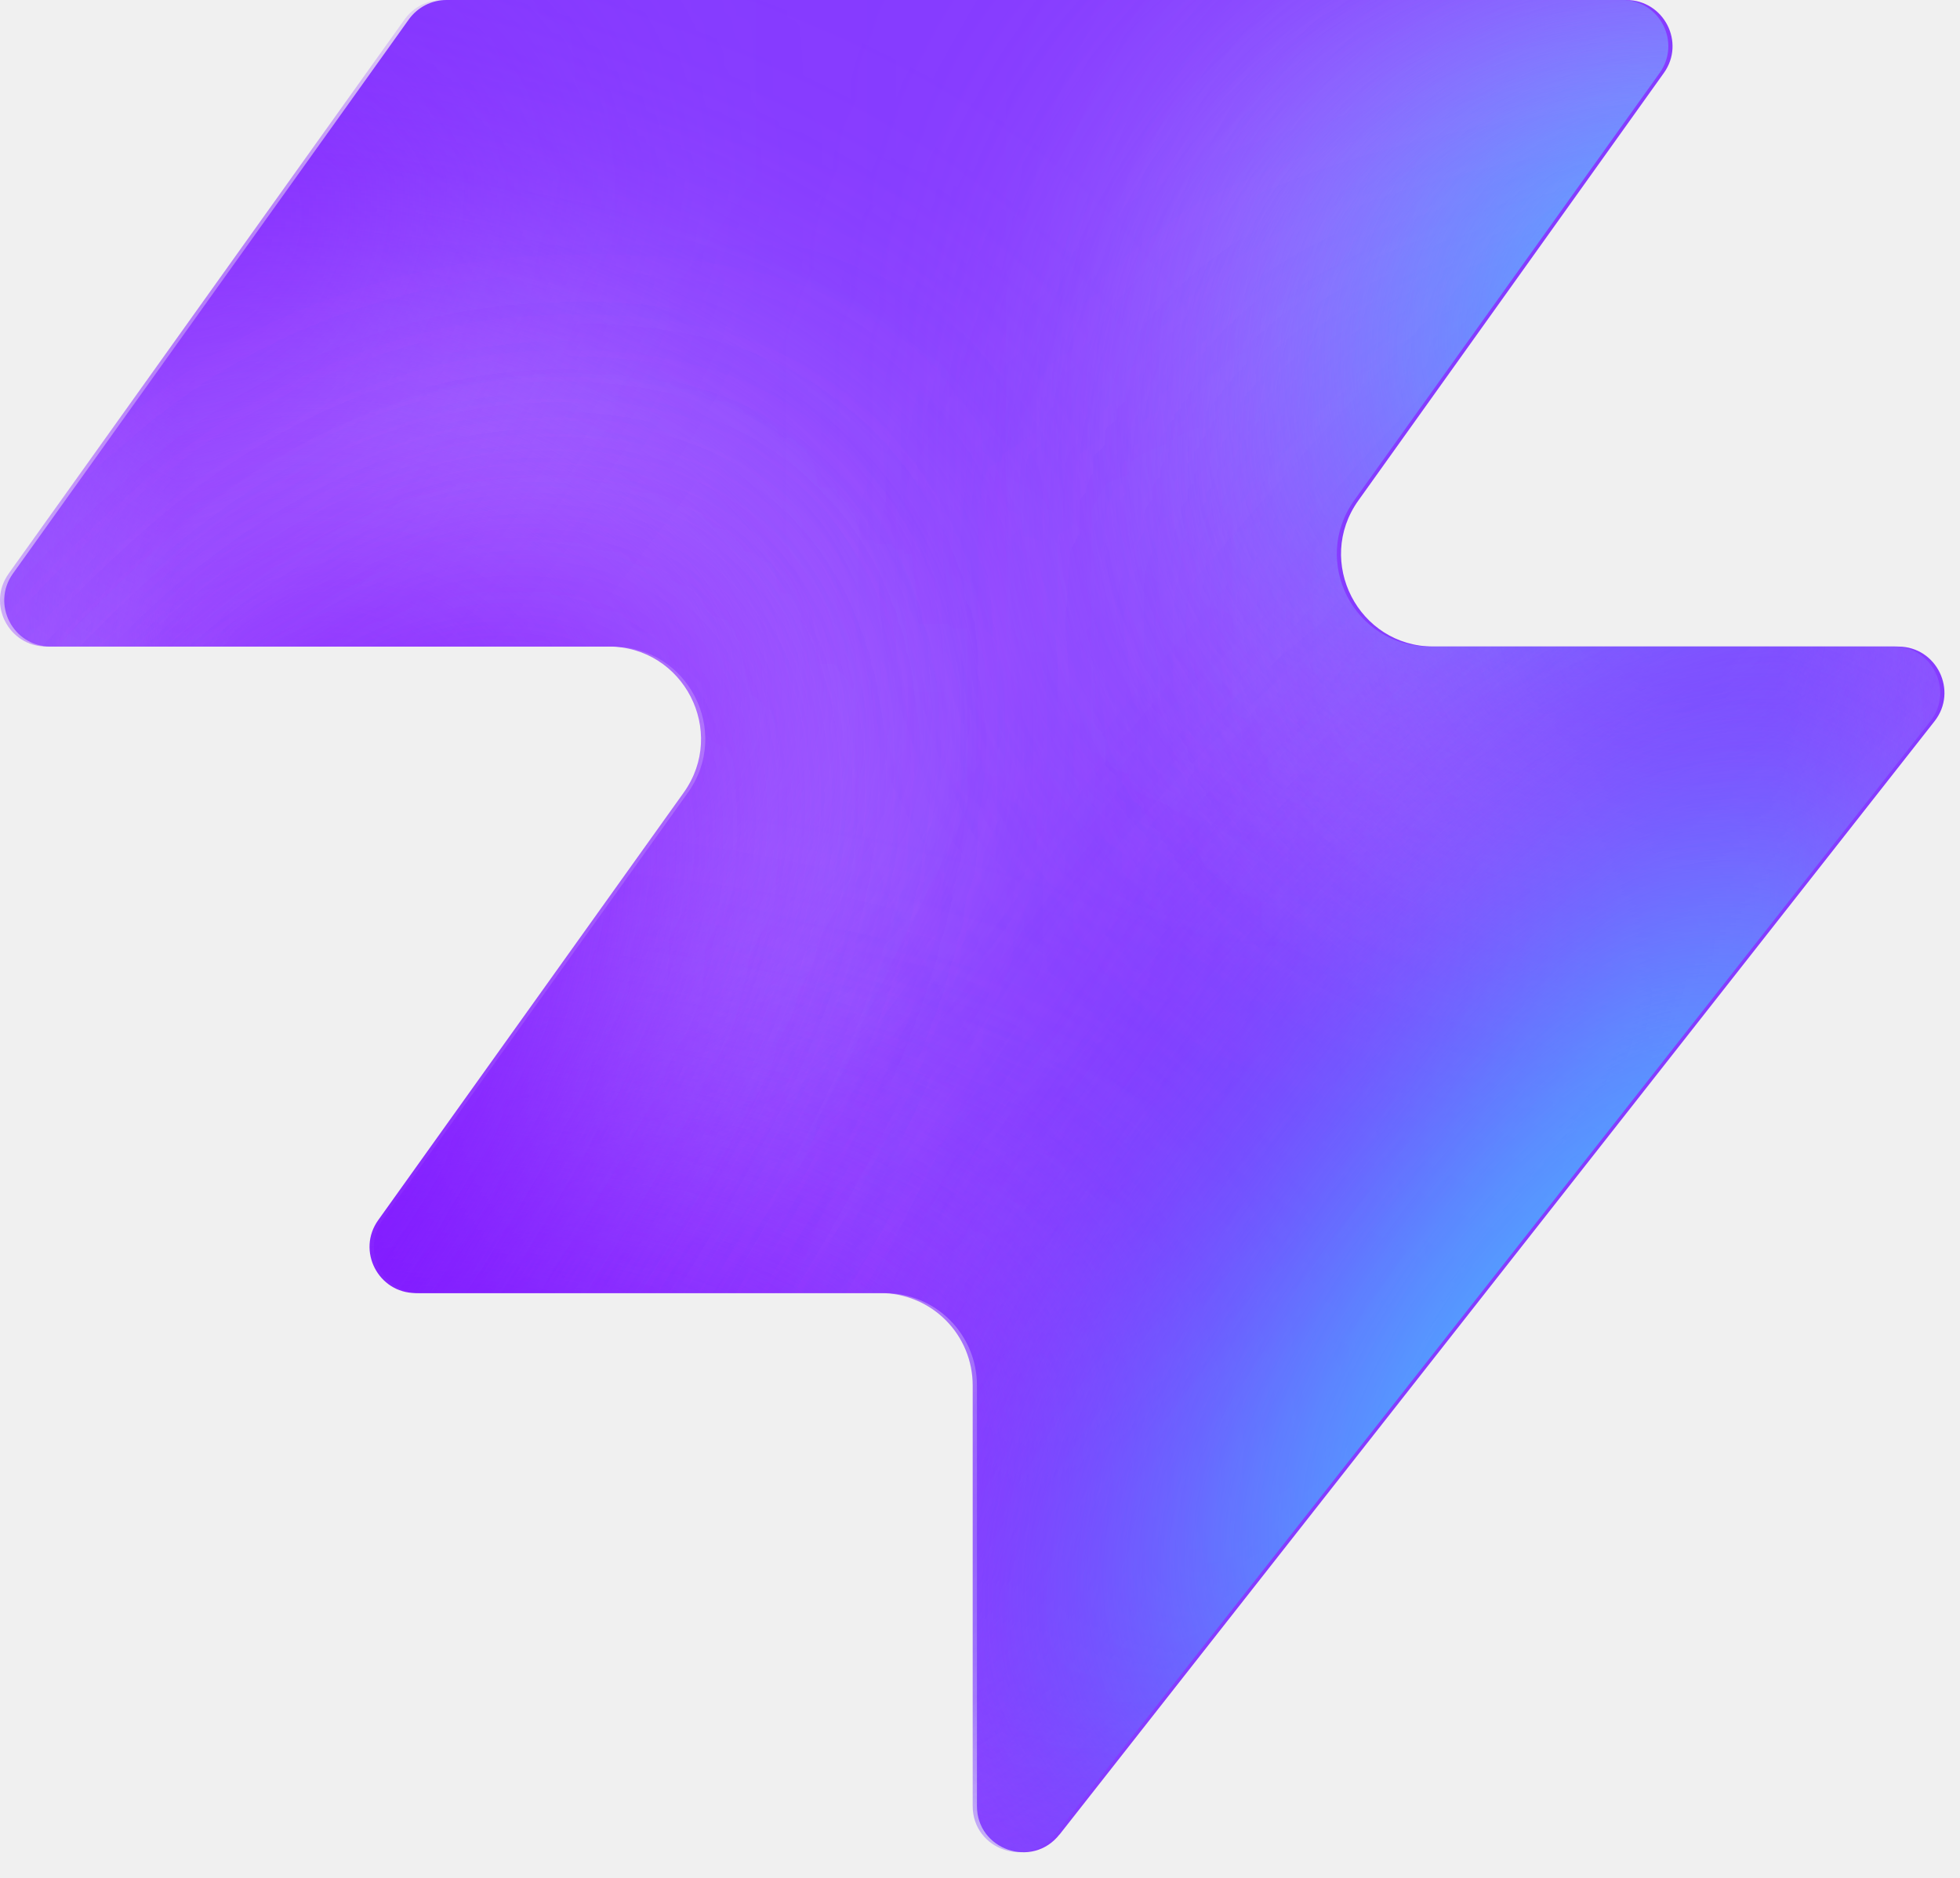
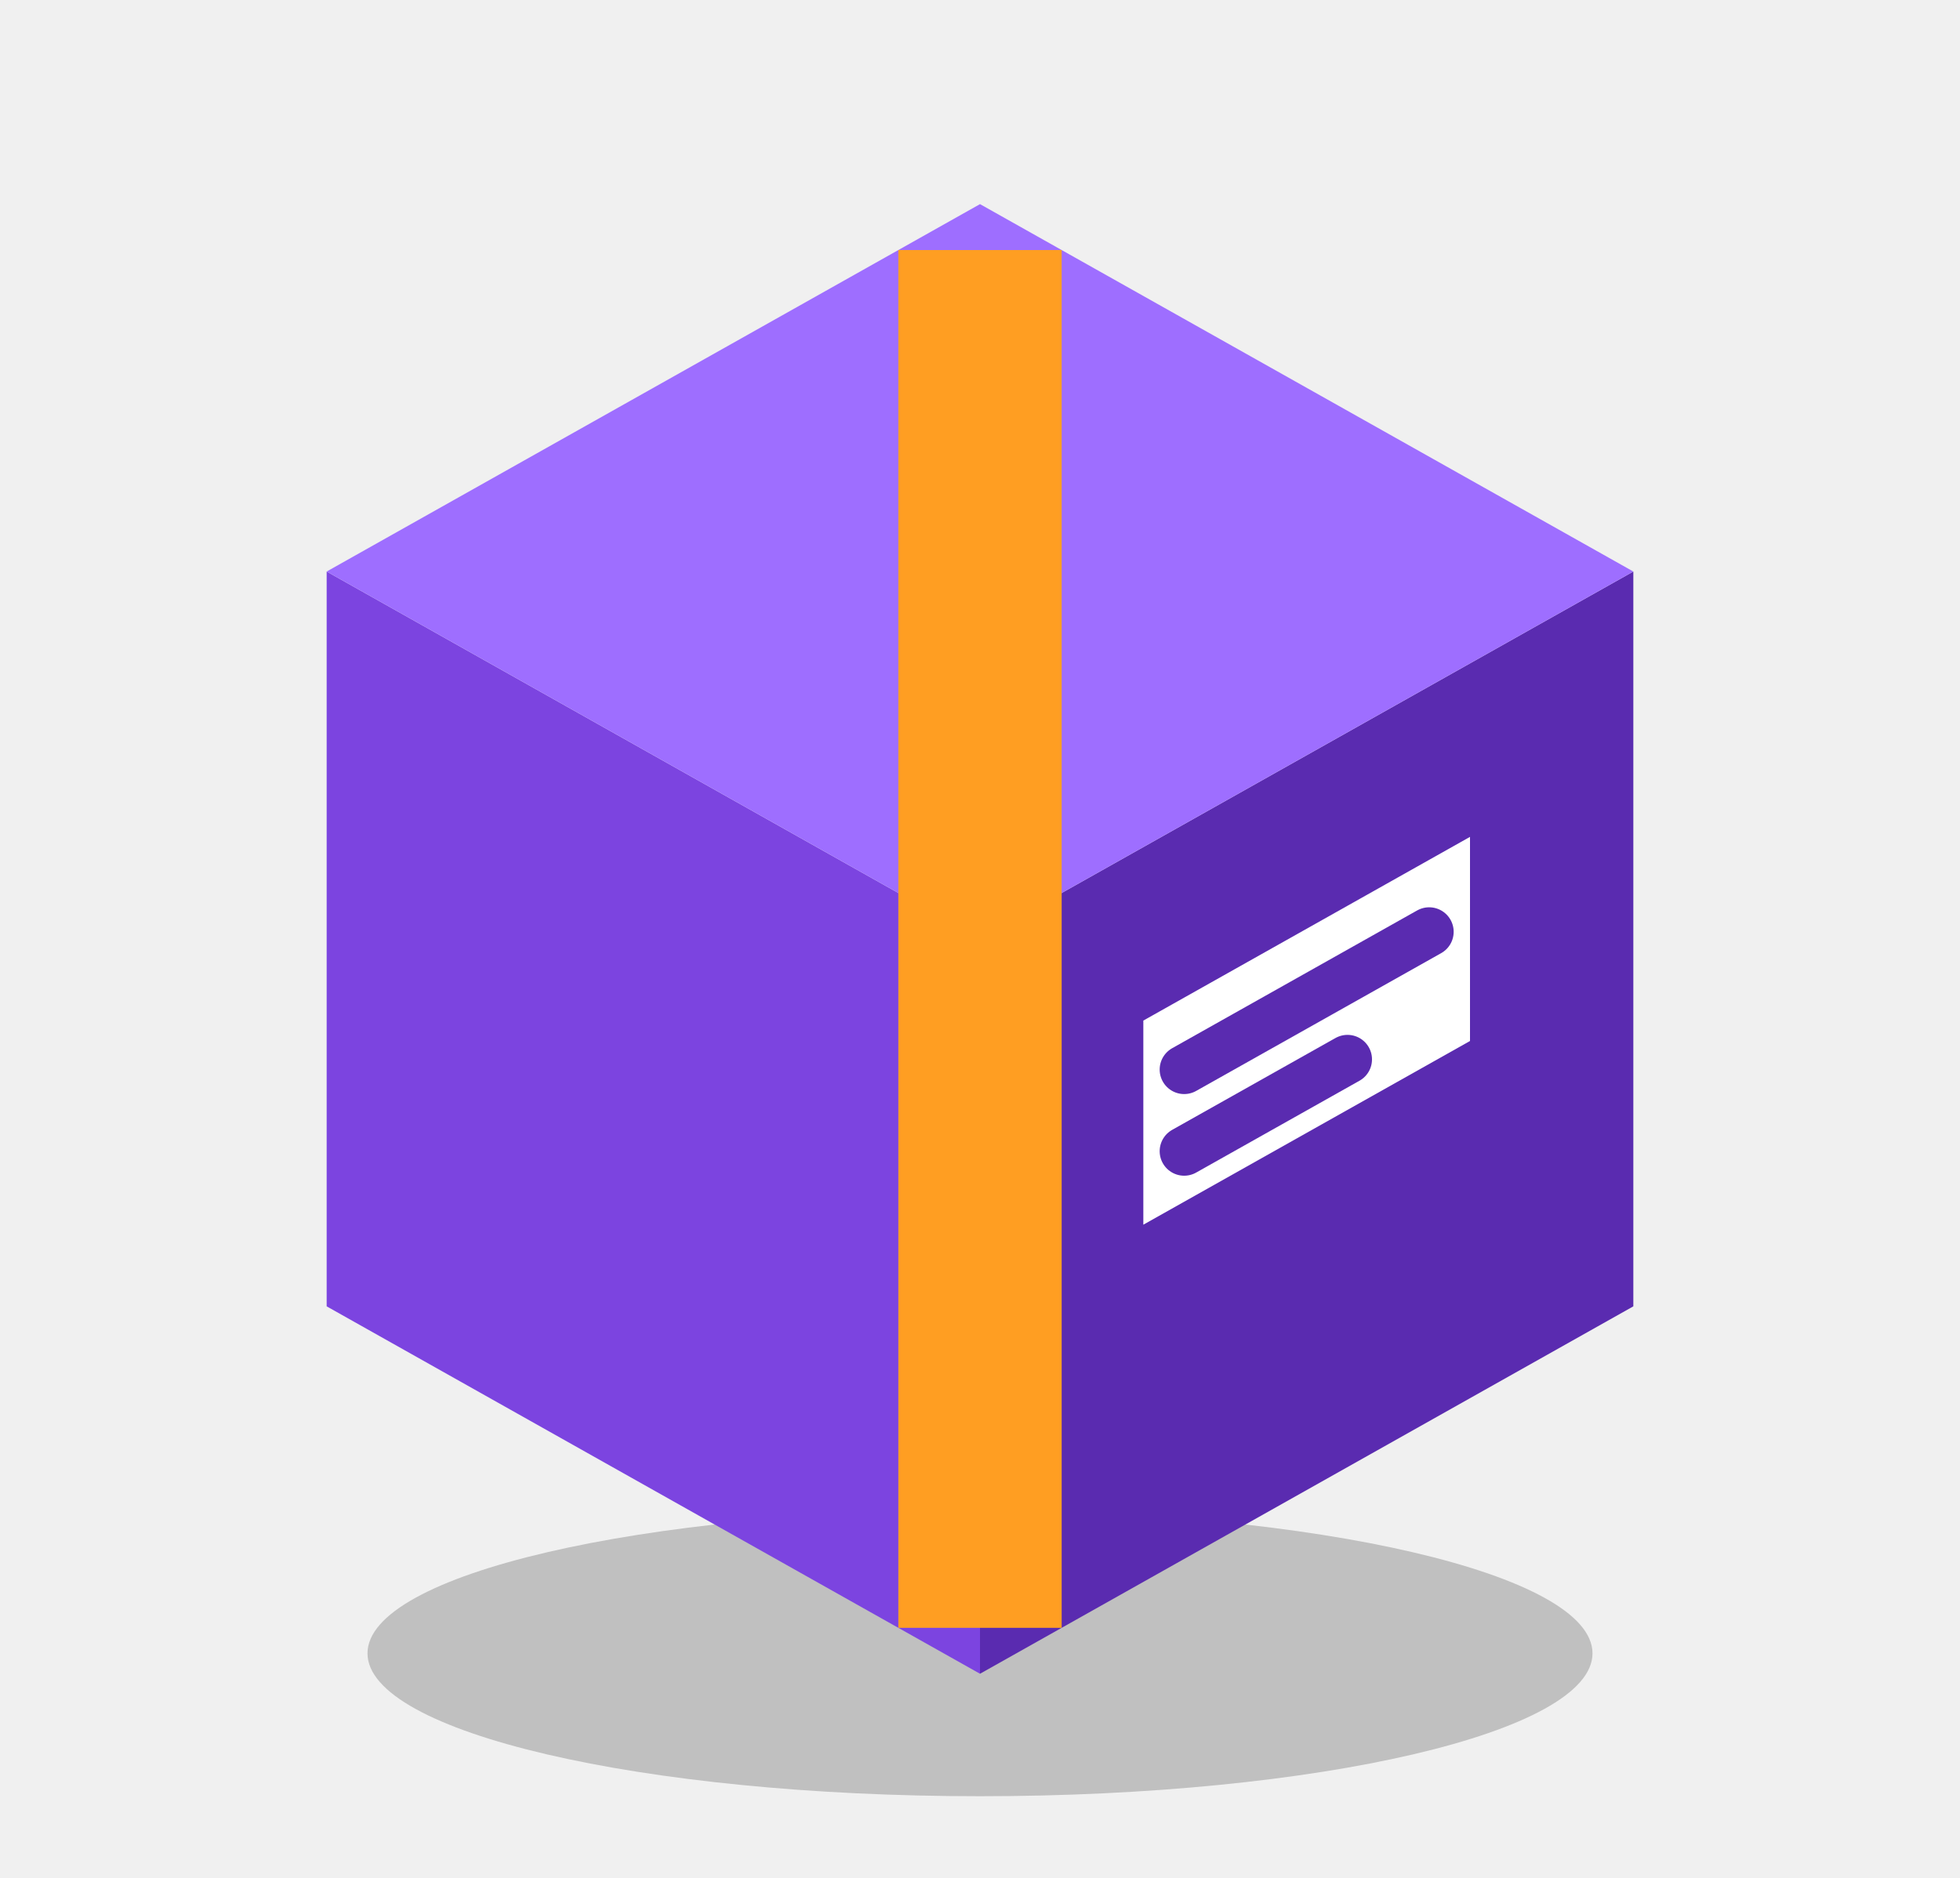
- <svg xmlns="http://www.w3.org/2000/svg" width="48" height="46" fill="none" viewBox="0 0 48 46">
-   <path fill="#863bff" d="M25.946 44.938c-.664.845-2.021.375-2.021-.698V33.937a2.26 2.26 0 0 0-2.262-2.262H10.287c-.92 0-1.456-1.04-.92-1.788l7.48-10.471c1.07-1.497 0-3.578-1.842-3.578H1.237c-.92 0-1.456-1.04-.92-1.788L10.013.474c.214-.297.556-.474.92-.474h28.894c.92 0 1.456 1.04.92 1.788l-7.48 10.471c-1.07 1.498 0 3.579 1.842 3.579h11.377c.943 0 1.473 1.088.89 1.83L25.947 44.94z" style="fill:#863bff;fill:color(display-p3 .525 .23 1);fill-opacity:1" />
-   <mask id="a" width="48" height="46" x="0" y="0" maskUnits="userSpaceOnUse" style="mask-type:alpha">
-     <path fill="#000" d="M25.842 44.938c-.664.844-2.021.375-2.021-.698V33.937a2.26 2.26 0 0 0-2.262-2.262H10.183c-.92 0-1.456-1.04-.92-1.788l7.48-10.471c1.07-1.498 0-3.579-1.842-3.579H1.133c-.92 0-1.456-1.04-.92-1.787L9.91.473c.214-.297.556-.474.92-.474h28.894c.92 0 1.456 1.04.92 1.788l-7.48 10.471c-1.07 1.498 0 3.578 1.842 3.578h11.377c.943 0 1.473 1.088.89 1.832L25.843 44.94z" style="fill:#000;fill-opacity:1" />
-   </mask>
-   <g mask="url(#a)">
-     <g filter="url(#b)">
-       <ellipse cx="5.508" cy="14.704" fill="#ede6ff" rx="5.508" ry="14.704" style="fill:#ede6ff;fill:color(display-p3 .927 .903 1);fill-opacity:1" transform="matrix(.00324 1 1 -.00324 -4.47 31.516)" />
-     </g>
-     <g filter="url(#c)">
-       <ellipse cx="10.399" cy="29.851" fill="#ede6ff" rx="10.399" ry="29.851" style="fill:#ede6ff;fill:color(display-p3 .927 .903 1);fill-opacity:1" transform="matrix(.00324 1 1 -.00324 -39.328 7.883)" />
-     </g>
-     <g filter="url(#d)">
-       <ellipse cx="5.508" cy="30.487" fill="#7e14ff" rx="5.508" ry="30.487" style="fill:#7e14ff;fill:color(display-p3 .492 .077 1);fill-opacity:1" transform="rotate(89.814 -25.913 -14.639)scale(1 -1)" />
-     </g>
-     <g filter="url(#e)">
-       <ellipse cx="5.508" cy="30.599" fill="#7e14ff" rx="5.508" ry="30.599" style="fill:#7e14ff;fill:color(display-p3 .492 .077 1);fill-opacity:1" transform="rotate(89.814 -32.644 -3.334)scale(1 -1)" />
-     </g>
-     <g filter="url(#f)">
-       <ellipse cx="5.508" cy="30.599" fill="#7e14ff" rx="5.508" ry="30.599" style="fill:#7e14ff;fill:color(display-p3 .492 .077 1);fill-opacity:1" transform="matrix(.00324 1 1 -.00324 -34.34 30.47)" />
-     </g>
-     <g filter="url(#g)">
-       <ellipse cx="14.072" cy="22.078" fill="#ede6ff" rx="14.072" ry="22.078" style="fill:#ede6ff;fill:color(display-p3 .927 .903 1);fill-opacity:1" transform="rotate(93.35 24.506 48.493)scale(-1 1)" />
-     </g>
-     <g filter="url(#h)">
-       <ellipse cx="3.47" cy="21.501" fill="#7e14ff" rx="3.47" ry="21.501" style="fill:#7e14ff;fill:color(display-p3 .492 .077 1);fill-opacity:1" transform="rotate(89.009 28.708 47.59)scale(-1 1)" />
-     </g>
-     <g filter="url(#i)">
-       <ellipse cx="3.47" cy="21.501" fill="#7e14ff" rx="3.47" ry="21.501" style="fill:#7e14ff;fill:color(display-p3 .492 .077 1);fill-opacity:1" transform="rotate(89.009 28.708 47.59)scale(-1 1)" />
-     </g>
-     <g filter="url(#j)">
-       <ellipse cx=".387" cy="8.972" fill="#7e14ff" rx="4.407" ry="29.108" style="fill:#7e14ff;fill:color(display-p3 .492 .077 1);fill-opacity:1" transform="rotate(39.51 .387 8.972)" />
-     </g>
-     <g filter="url(#k)">
-       <ellipse cx="47.523" cy="-6.092" fill="#7e14ff" rx="4.407" ry="29.108" style="fill:#7e14ff;fill:color(display-p3 .492 .077 1);fill-opacity:1" transform="rotate(37.892 47.523 -6.092)" />
-     </g>
-     <g filter="url(#l)">
-       <ellipse cx="41.412" cy="6.333" fill="#47bfff" rx="5.971" ry="9.665" style="fill:#47bfff;fill:color(display-p3 .28 .748 1);fill-opacity:1" transform="rotate(37.892 41.412 6.333)" />
-     </g>
-     <g filter="url(#m)">
-       <ellipse cx="-1.879" cy="38.332" fill="#7e14ff" rx="4.407" ry="29.108" style="fill:#7e14ff;fill:color(display-p3 .492 .077 1);fill-opacity:1" transform="rotate(37.892 -1.88 38.332)" />
-     </g>
-     <g filter="url(#n)">
-       <ellipse cx="-1.879" cy="38.332" fill="#7e14ff" rx="4.407" ry="29.108" style="fill:#7e14ff;fill:color(display-p3 .492 .077 1);fill-opacity:1" transform="rotate(37.892 -1.88 38.332)" />
-     </g>
-     <g filter="url(#o)">
-       <ellipse cx="35.651" cy="29.907" fill="#7e14ff" rx="4.407" ry="29.108" style="fill:#7e14ff;fill:color(display-p3 .492 .077 1);fill-opacity:1" transform="rotate(37.892 35.651 29.907)" />
-     </g>
-     <g filter="url(#p)">
-       <ellipse cx="38.418" cy="32.4" fill="#47bfff" rx="5.971" ry="15.297" style="fill:#47bfff;fill:color(display-p3 .28 .748 1);fill-opacity:1" transform="rotate(37.892 38.418 32.4)" />
-     </g>
-   </g>
-   <defs>
-     <filter id="b" width="60.045" height="41.654" x="-19.77" y="16.149" color-interpolation-filters="sRGB" filterUnits="userSpaceOnUse">
-       <feFlood flood-opacity="0" result="BackgroundImageFix" />
-       <feBlend in="SourceGraphic" in2="BackgroundImageFix" result="shape" />
-       <feGaussianBlur result="effect1_foregroundBlur_2002_17158" stdDeviation="7.659" />
-     </filter>
-     <filter id="c" width="90.34" height="51.437" x="-54.613" y="-7.533" color-interpolation-filters="sRGB" filterUnits="userSpaceOnUse">
-       <feFlood flood-opacity="0" result="BackgroundImageFix" />
-       <feBlend in="SourceGraphic" in2="BackgroundImageFix" result="shape" />
-       <feGaussianBlur result="effect1_foregroundBlur_2002_17158" stdDeviation="7.659" />
-     </filter>
-     <filter id="d" width="79.355" height="29.4" x="-49.64" y="2.03" color-interpolation-filters="sRGB" filterUnits="userSpaceOnUse">
-       <feFlood flood-opacity="0" result="BackgroundImageFix" />
-       <feBlend in="SourceGraphic" in2="BackgroundImageFix" result="shape" />
-       <feGaussianBlur result="effect1_foregroundBlur_2002_17158" stdDeviation="4.596" />
-     </filter>
-     <filter id="e" width="79.579" height="29.4" x="-45.045" y="20.029" color-interpolation-filters="sRGB" filterUnits="userSpaceOnUse">
-       <feFlood flood-opacity="0" result="BackgroundImageFix" />
-       <feBlend in="SourceGraphic" in2="BackgroundImageFix" result="shape" />
-       <feGaussianBlur result="effect1_foregroundBlur_2002_17158" stdDeviation="4.596" />
-     </filter>
-     <filter id="f" width="79.579" height="29.4" x="-43.513" y="21.178" color-interpolation-filters="sRGB" filterUnits="userSpaceOnUse">
-       <feFlood flood-opacity="0" result="BackgroundImageFix" />
-       <feBlend in="SourceGraphic" in2="BackgroundImageFix" result="shape" />
-       <feGaussianBlur result="effect1_foregroundBlur_2002_17158" stdDeviation="4.596" />
-     </filter>
-     <filter id="g" width="74.749" height="58.852" x="15.756" y="-17.901" color-interpolation-filters="sRGB" filterUnits="userSpaceOnUse">
-       <feFlood flood-opacity="0" result="BackgroundImageFix" />
-       <feBlend in="SourceGraphic" in2="BackgroundImageFix" result="shape" />
-       <feGaussianBlur result="effect1_foregroundBlur_2002_17158" stdDeviation="7.659" />
-     </filter>
-     <filter id="h" width="61.377" height="25.362" x="23.548" y="2.284" color-interpolation-filters="sRGB" filterUnits="userSpaceOnUse">
-       <feFlood flood-opacity="0" result="BackgroundImageFix" />
-       <feBlend in="SourceGraphic" in2="BackgroundImageFix" result="shape" />
-       <feGaussianBlur result="effect1_foregroundBlur_2002_17158" stdDeviation="4.596" />
-     </filter>
-     <filter id="i" width="61.377" height="25.362" x="23.548" y="2.284" color-interpolation-filters="sRGB" filterUnits="userSpaceOnUse">
-       <feFlood flood-opacity="0" result="BackgroundImageFix" />
-       <feBlend in="SourceGraphic" in2="BackgroundImageFix" result="shape" />
-       <feGaussianBlur result="effect1_foregroundBlur_2002_17158" stdDeviation="4.596" />
-     </filter>
-     <filter id="j" width="56.045" height="63.649" x="-27.636" y="-22.853" color-interpolation-filters="sRGB" filterUnits="userSpaceOnUse">
-       <feFlood flood-opacity="0" result="BackgroundImageFix" />
-       <feBlend in="SourceGraphic" in2="BackgroundImageFix" result="shape" />
-       <feGaussianBlur result="effect1_foregroundBlur_2002_17158" stdDeviation="4.596" />
-     </filter>
-     <filter id="k" width="54.814" height="64.646" x="20.116" y="-38.415" color-interpolation-filters="sRGB" filterUnits="userSpaceOnUse">
-       <feFlood flood-opacity="0" result="BackgroundImageFix" />
-       <feBlend in="SourceGraphic" in2="BackgroundImageFix" result="shape" />
-       <feGaussianBlur result="effect1_foregroundBlur_2002_17158" stdDeviation="4.596" />
-     </filter>
-     <filter id="l" width="33.541" height="35.313" x="24.641" y="-11.323" color-interpolation-filters="sRGB" filterUnits="userSpaceOnUse">
-       <feFlood flood-opacity="0" result="BackgroundImageFix" />
-       <feBlend in="SourceGraphic" in2="BackgroundImageFix" result="shape" />
-       <feGaussianBlur result="effect1_foregroundBlur_2002_17158" stdDeviation="4.596" />
-     </filter>
-     <filter id="m" width="54.814" height="64.646" x="-29.286" y="6.009" color-interpolation-filters="sRGB" filterUnits="userSpaceOnUse">
-       <feFlood flood-opacity="0" result="BackgroundImageFix" />
-       <feBlend in="SourceGraphic" in2="BackgroundImageFix" result="shape" />
-       <feGaussianBlur result="effect1_foregroundBlur_2002_17158" stdDeviation="4.596" />
-     </filter>
-     <filter id="n" width="54.814" height="64.646" x="-29.286" y="6.009" color-interpolation-filters="sRGB" filterUnits="userSpaceOnUse">
-       <feFlood flood-opacity="0" result="BackgroundImageFix" />
-       <feBlend in="SourceGraphic" in2="BackgroundImageFix" result="shape" />
-       <feGaussianBlur result="effect1_foregroundBlur_2002_17158" stdDeviation="4.596" />
-     </filter>
-     <filter id="o" width="54.814" height="64.646" x="8.244" y="-2.416" color-interpolation-filters="sRGB" filterUnits="userSpaceOnUse">
-       <feFlood flood-opacity="0" result="BackgroundImageFix" />
-       <feBlend in="SourceGraphic" in2="BackgroundImageFix" result="shape" />
-       <feGaussianBlur result="effect1_foregroundBlur_2002_17158" stdDeviation="4.596" />
-     </filter>
-     <filter id="p" width="39.409" height="43.623" x="18.713" y="10.588" color-interpolation-filters="sRGB" filterUnits="userSpaceOnUse">
-       <feFlood flood-opacity="0" result="BackgroundImageFix" />
-       <feBlend in="SourceGraphic" in2="BackgroundImageFix" result="shape" />
-       <feGaussianBlur result="effect1_foregroundBlur_2002_17158" stdDeviation="4.596" />
-     </filter>
-   </defs>
+ <svg xmlns="http://www.w3.org/2000/svg" viewBox="0 0 48 46" width="48" height="46" fill="none">
+   <ellipse cx="24" cy="40.5" rx="15" ry="3.5" fill="rgba(0,0,0,0.2)" />
+   <path d="M 8 14 L 24 23 L 24 41 L 8 32 Z" fill="#7c44e0" />
+   <path d="M 24 23 L 40 14 L 40 32 L 24 41 Z" fill="#5a2bb0" />
+   <path d="M 24 5 L 40 14 L 24 23 L 8 14 Z" fill="#9e6eff" />
+   <path d="M 22 6.125 L 26 6.125 L 26 39.875 L 22 39.875 Z" fill="#ff9e22" />
+   <path d="M 28 25 L 36 20.5 L 36 25.5 L 28 30 Z" fill="#ffffff" />
+   <path d="M 29 26.2 L 35 22.825" stroke="#5a2bb0" stroke-width="1.2" stroke-linecap="round" />
+   <path d="M 29 28.2 L 33 25.95" stroke="#5a2bb0" stroke-width="1.2" stroke-linecap="round" />
</svg>
